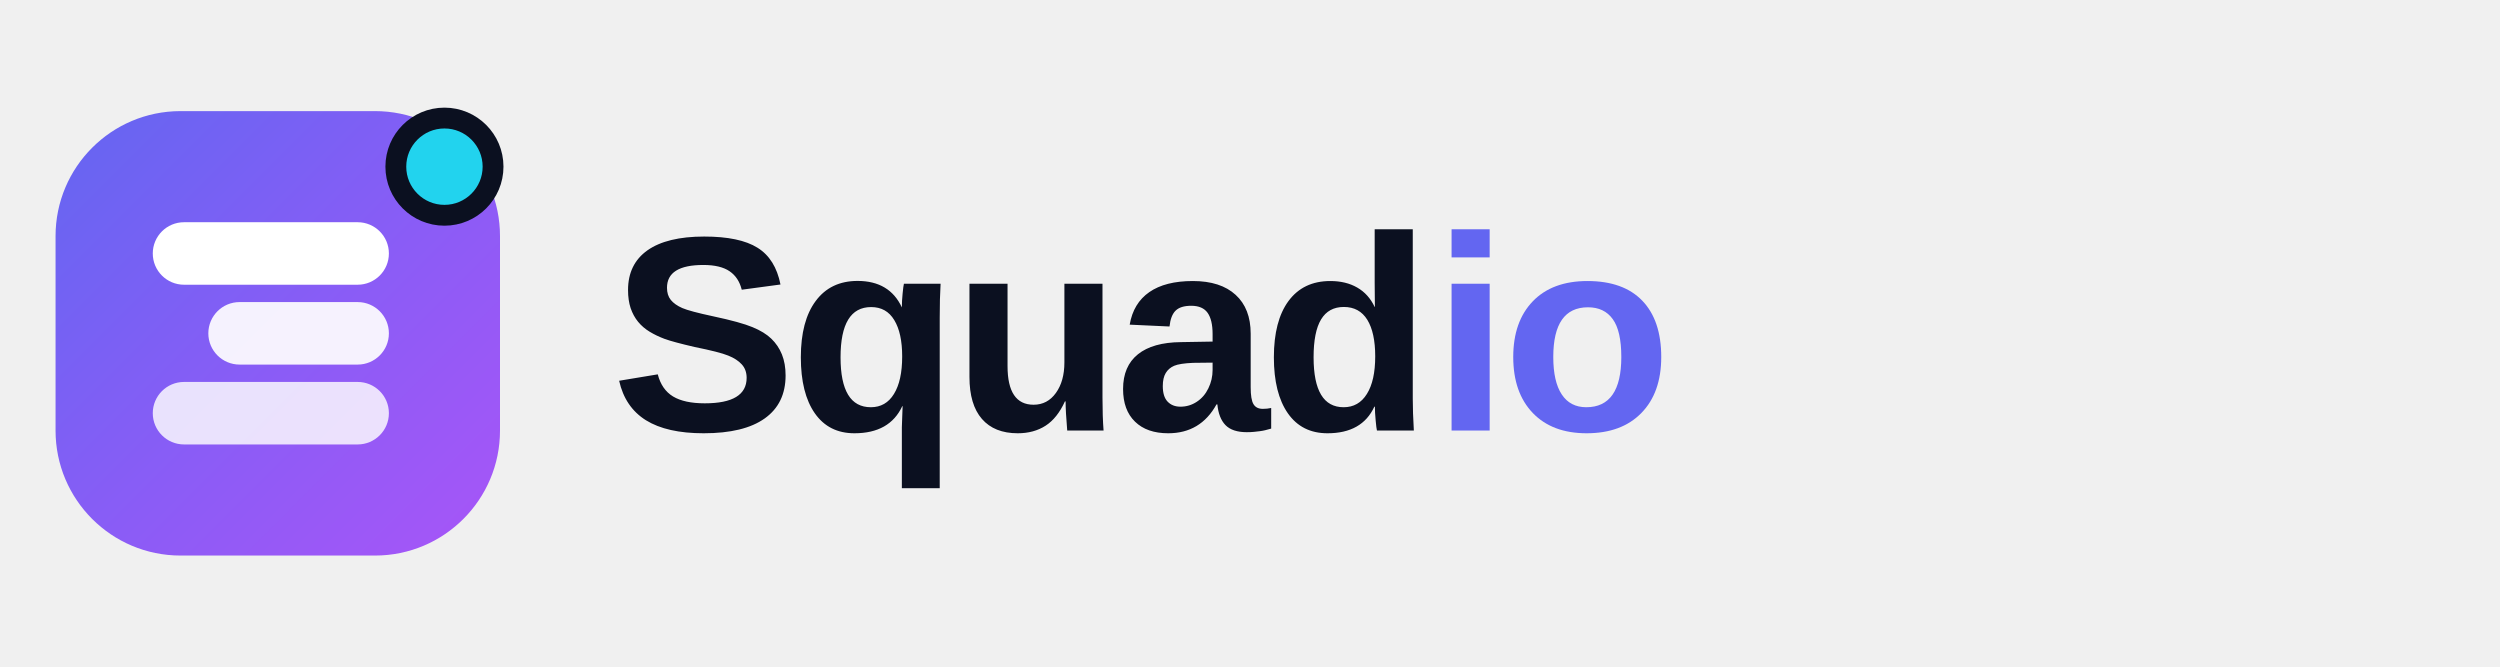
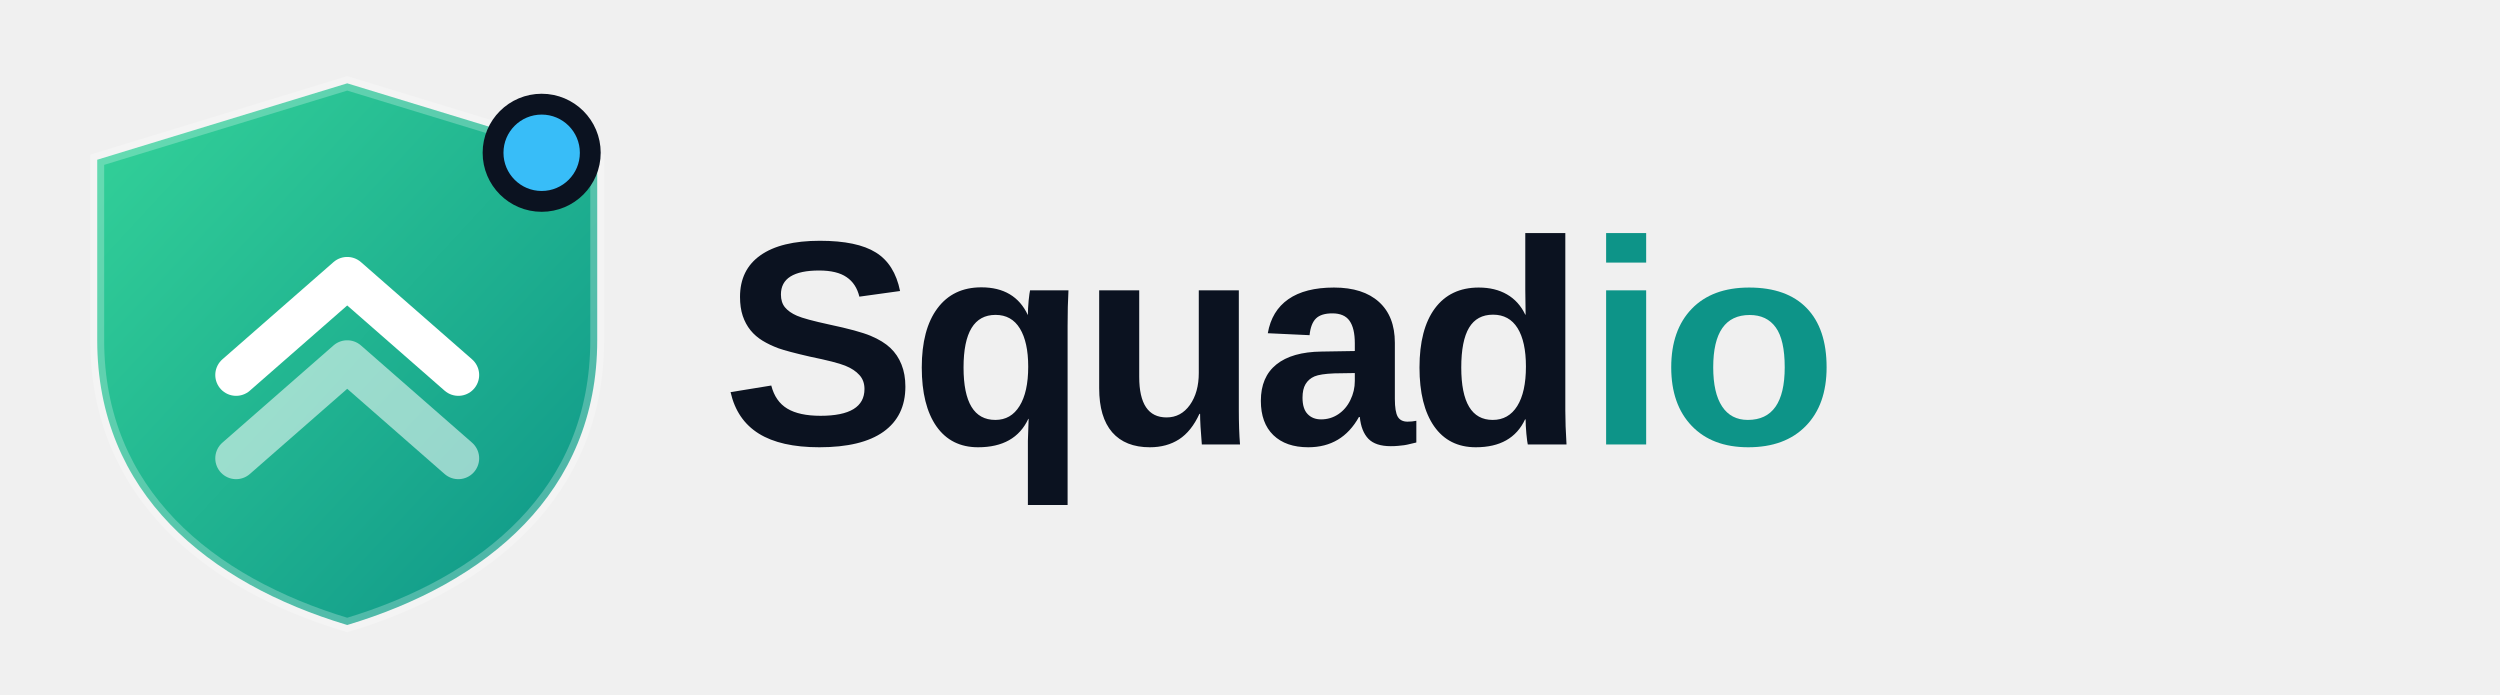
- <svg xmlns="http://www.w3.org/2000/svg" viewBox="0 0 360 96" width="360" height="96" role="img" aria-label="Squadio">
+ <svg xmlns="http://www.w3.org/2000/svg" viewBox="0 0 360 100" width="360" height="100" role="img" aria-label="Squadio">
  <defs>
-     <linearGradient id="sq-g" x1="0" y1="0" x2="1" y2="1">
-       <stop offset="0" stop-color="#6366f1" />
-       <stop offset="0.55" stop-color="#8b5cf6" />
-       <stop offset="1" stop-color="#a855f7" />
+     <linearGradient id="sq-shield" x1="0" y1="0" x2="1" y2="1">
+       <stop offset="0" stop-color="#34d399" />
+       <stop offset="1" stop-color="#0d9488" />
    </linearGradient>
  </defs>
-   <rect x="8" y="16" width="64" height="64" rx="18" fill="url(#sq-g)" />
-   <g fill="#ffffff">
-     <rect x="22" y="32" width="34" height="9" rx="4.5" />
-     <rect x="30" y="43.5" width="26" height="9" rx="4.5" opacity="0.92" />
-     <rect x="22" y="55" width="34" height="9" rx="4.5" opacity="0.82" />
+   <path d="M50 12 L86 23 V49 C86 71 70 84 50 90 C30 84 14 71 14 49 V23 Z" fill="url(#sq-shield)" />
+   <path d="M50 12 L86 23 V49 C86 71 70 84 50 90 C30 84 14 71 14 49 V23 Z" fill="none" stroke="#ffffff" stroke-opacity="0.25" stroke-width="2" />
+   <g fill="none" stroke="#ffffff" stroke-width="6" stroke-linecap="round" stroke-linejoin="round">
+     <path d="M34 54 L50 40 L66 54" />
+     <path d="M34 66 L50 52 L66 66" stroke-opacity="0.55" />
  </g>
-   <circle cx="64" cy="24" r="7" fill="#22d3ee" stroke="#0b1020" stroke-width="3" />
-   <text x="88" y="62" font-family="Poppins, Heebo, Arial, sans-serif" font-size="40" font-weight="800" letter-spacing="-1" fill="#0b1020">
-     Squad<tspan fill="#6366f1">io</tspan>
+   <circle cx="78" cy="22" r="7" fill="#38bdf8" stroke="#0b1220" stroke-width="3" />
+   <text x="104" y="64" font-family="Poppins, Heebo, Arial, sans-serif" font-size="42" font-weight="800" letter-spacing="-1" fill="#0b1220">
+     Squad<tspan fill="#0d9488">io</tspan>
  </text>
</svg>
